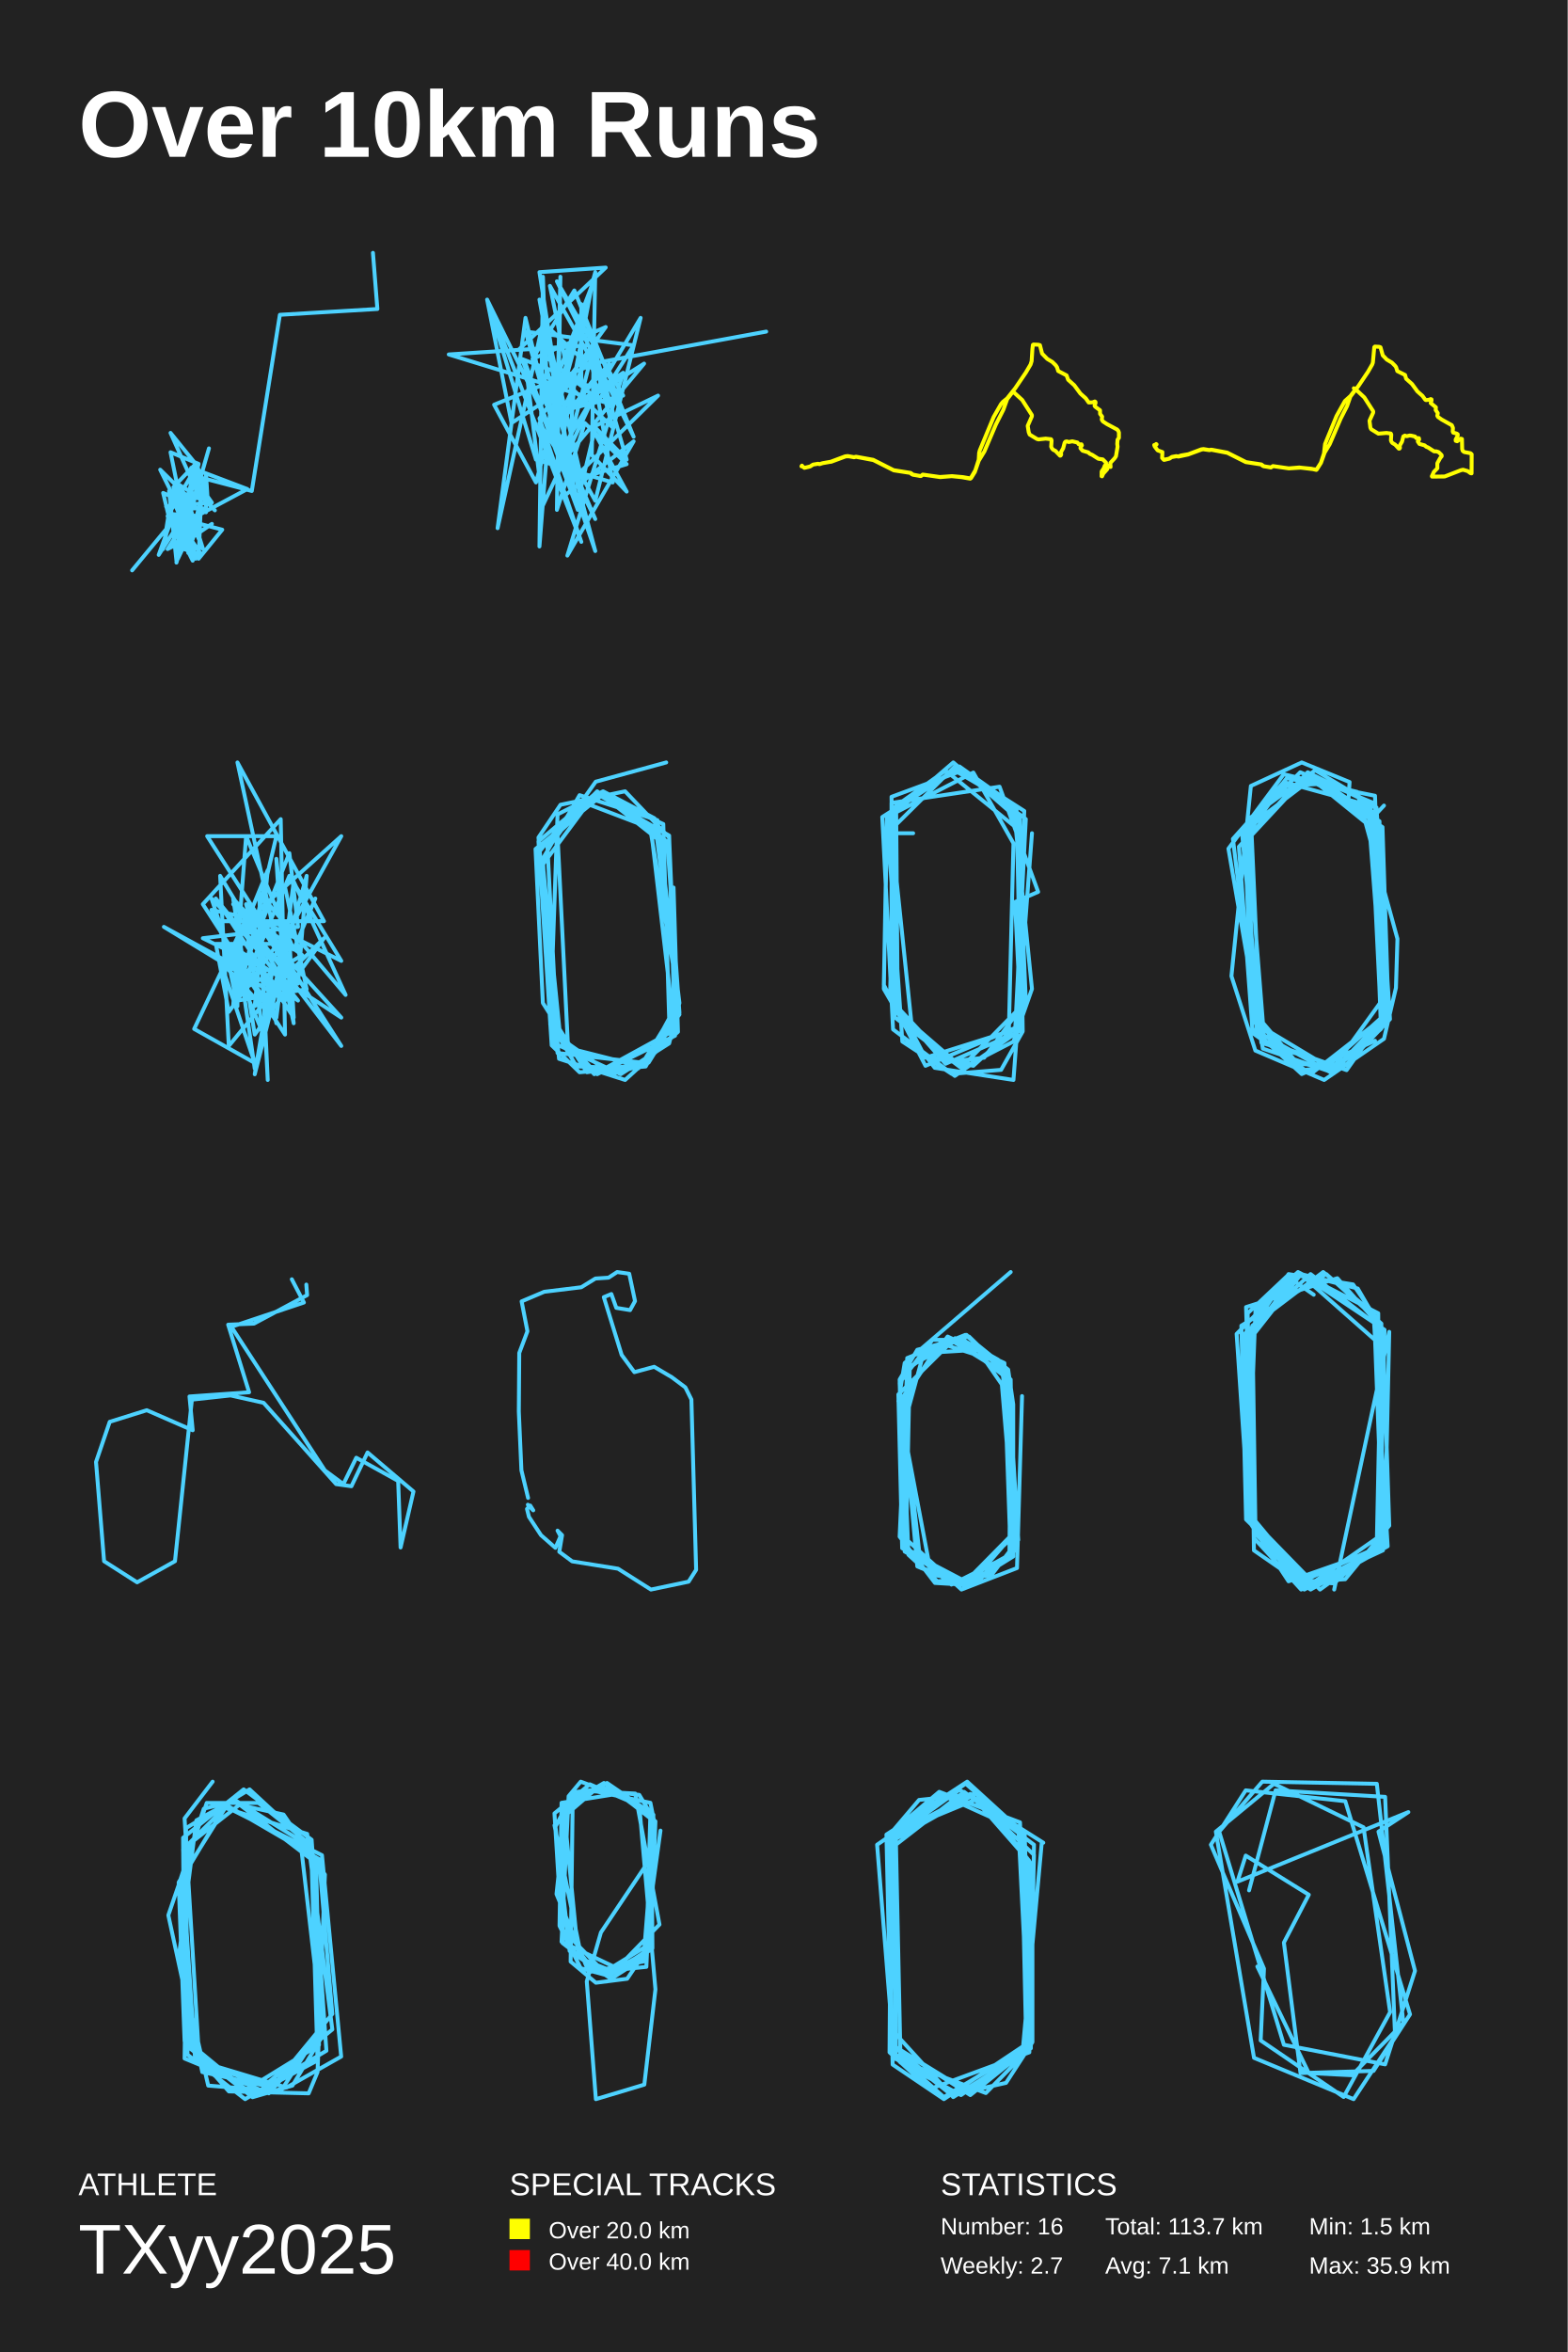
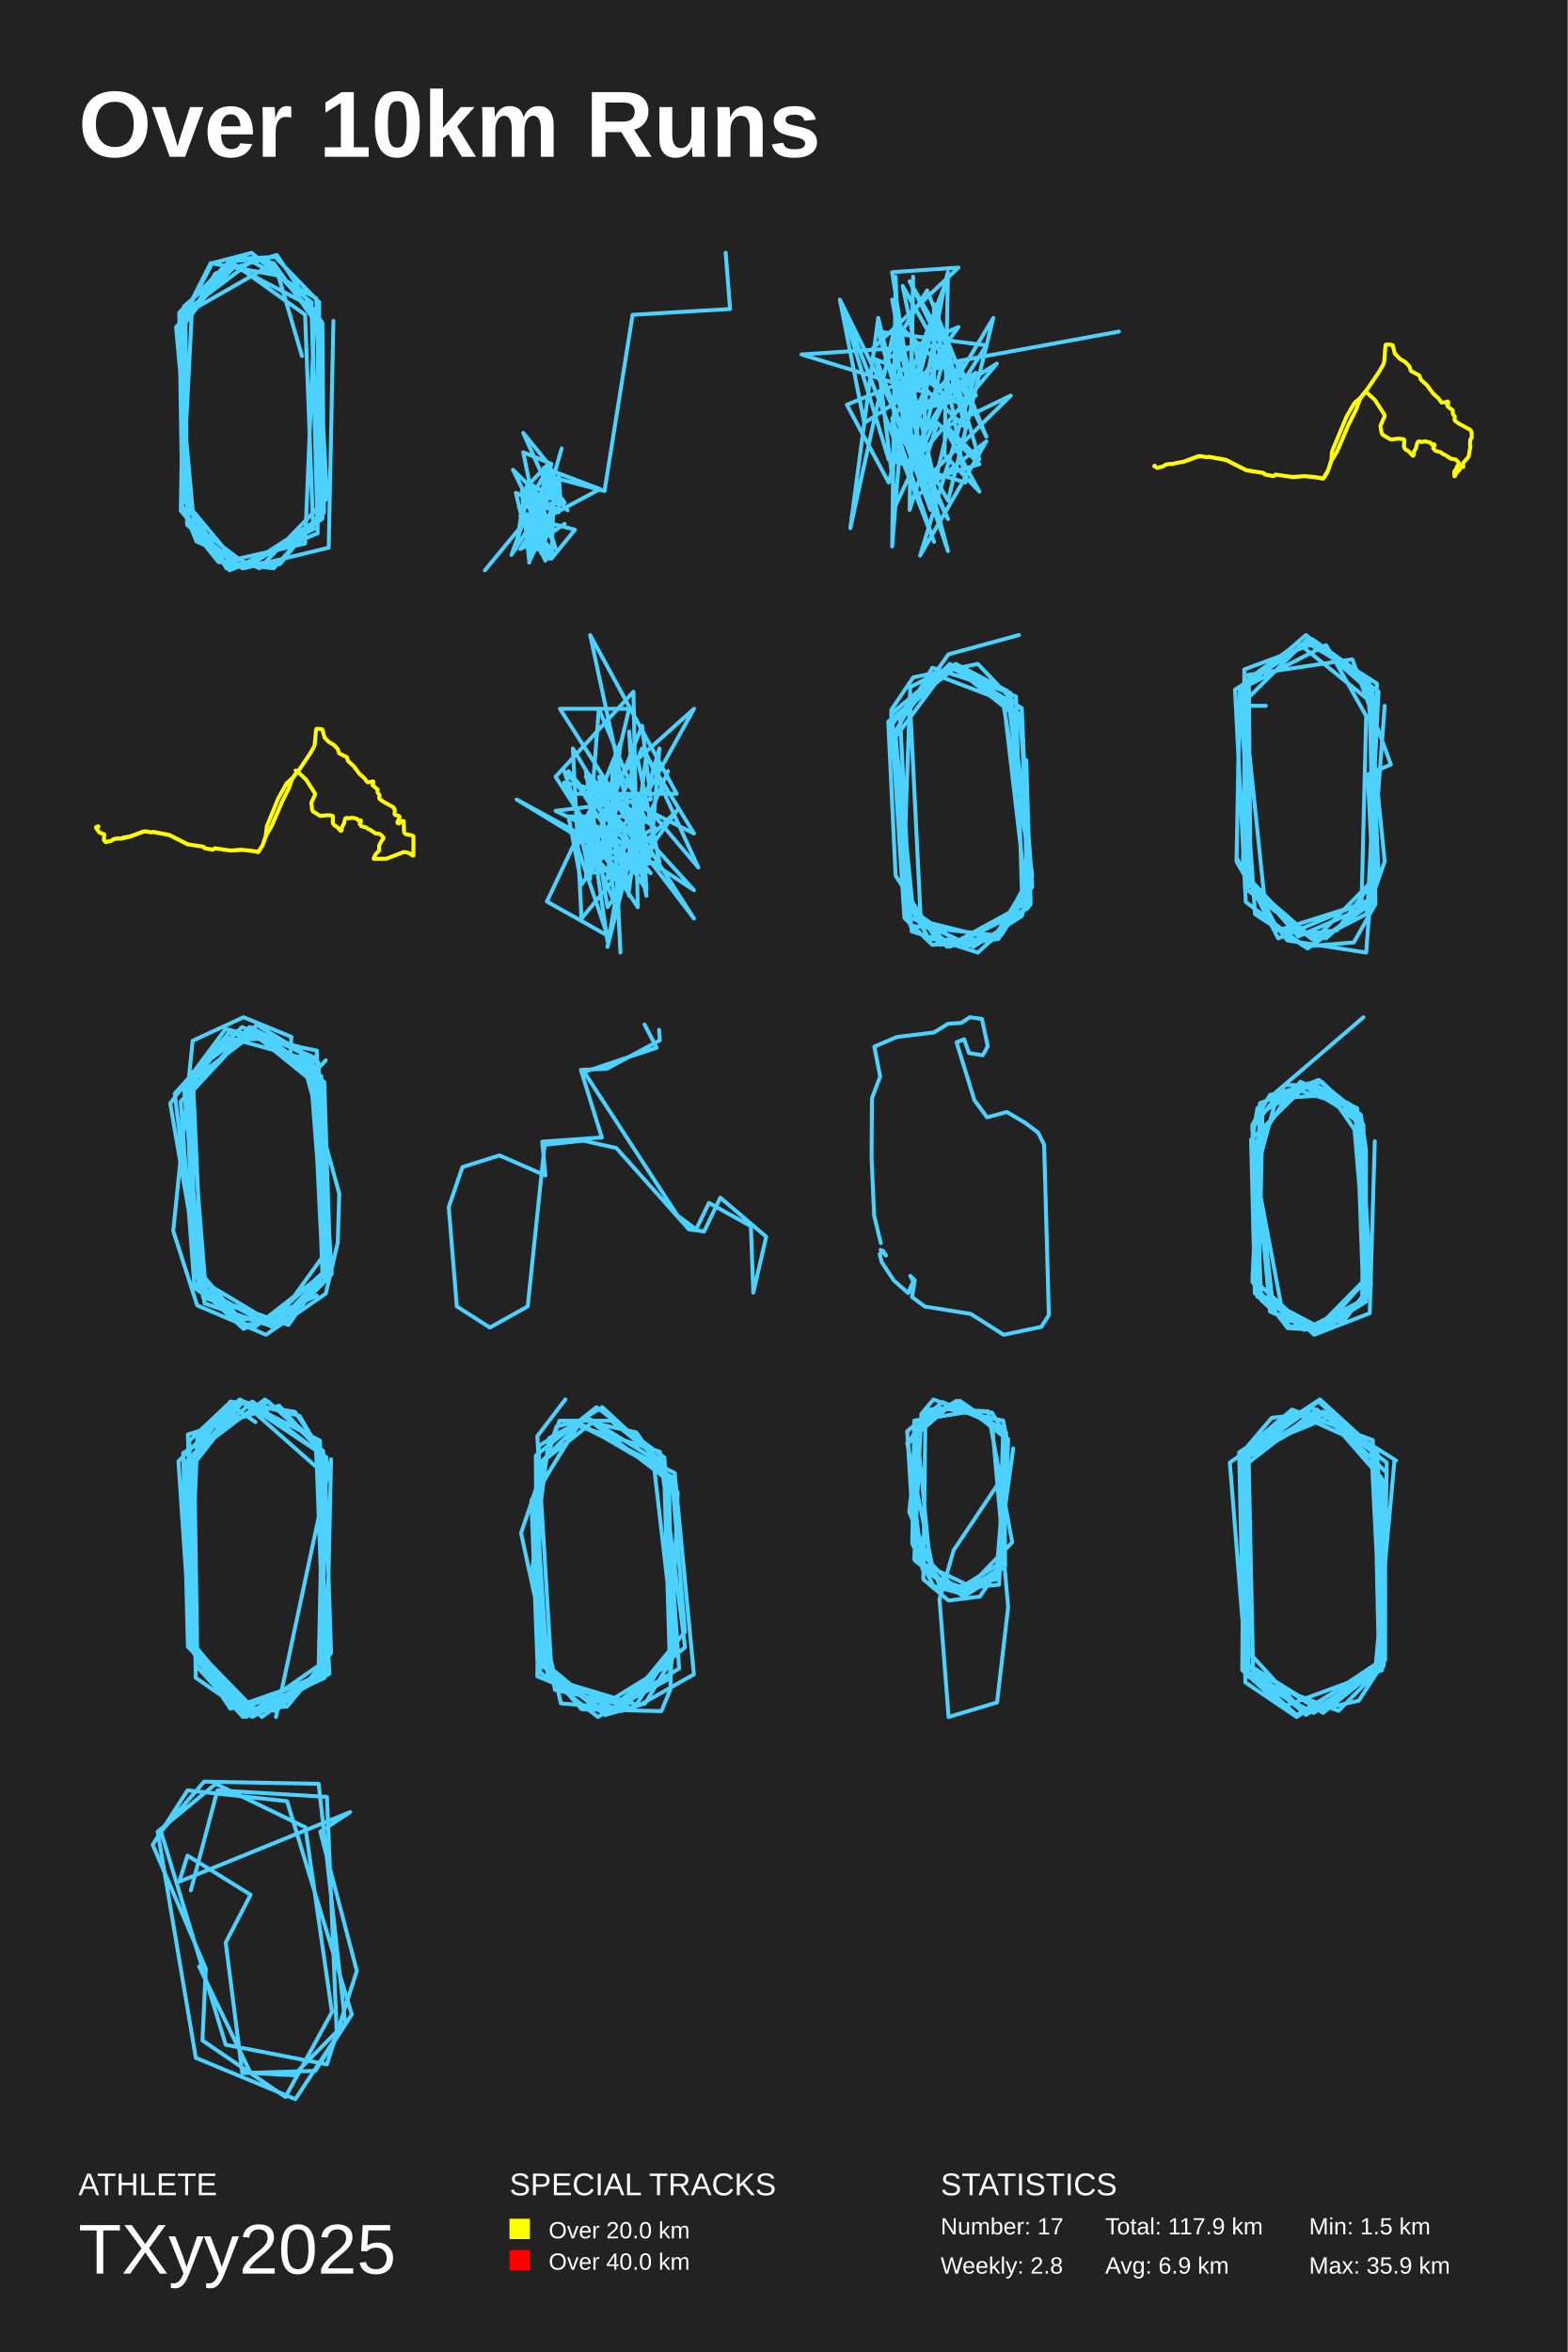
<svg xmlns="http://www.w3.org/2000/svg" baseProfile="full" height="300mm" version="1.1" viewBox="0,0,200,300" width="200mm">
  <defs />
  <rect fill="#222222" height="300" width="200" x="0" y="0" />
  <text fill="#FFFFFF" style="font-size:12px; font-family:Arial; font-weight:bold;" x="10" y="20">Over 10km Runs</text>
  <text fill="#FFFFFF" style="font-size:4px; font-family:Arial" x="10" y="280">ATHLETE</text>
  <text fill="#FFFFFF" style="font-size:9px; font-family:Arial" x="10" y="290">TXyy2025</text>
  <text fill="#FFFFFF" style="font-size:4px; font-family:Arial" x="65" y="280">SPECIAL TRACKS</text>
  <rect fill="yellow" height="2.6" width="2.6" x="65" y="283" />
  <text fill="#FFFFFF" style="font-size:3px; font-family:Arial" x="70" y="285.5">Over 20.0 km</text>
  <rect fill="red" height="2.6" width="2.6" x="65" y="287" />
  <text fill="#FFFFFF" style="font-size:3px; font-family:Arial" x="70" y="289.5">Over 40.0 km</text>
  <text fill="#FFFFFF" style="font-size:4px; font-family:Arial" x="120" y="280">STATISTICS</text>
-   <text fill="#FFFFFF" style="font-size:3px; font-family:Arial" x="120" y="285">Number: 16</text>
-   <text fill="#FFFFFF" style="font-size:3px; font-family:Arial" x="120" y="290">Weekly: 2.7</text>
-   <text fill="#FFFFFF" style="font-size:3px; font-family:Arial" x="141" y="285">Total: 113.7 km</text>
-   <text fill="#FFFFFF" style="font-size:3px; font-family:Arial" x="141" y="290">Avg: 7.1 km</text>
+   <text fill="#FFFFFF" style="font-size:3px; font-family:Arial" x="120" y="285">Number: 17</text>
+   <text fill="#FFFFFF" style="font-size:3px; font-family:Arial" x="120" y="290">Weekly: 2.8</text>
+   <text fill="#FFFFFF" style="font-size:3px; font-family:Arial" x="141" y="285">Total: 117.9 km</text>
+   <text fill="#FFFFFF" style="font-size:3px; font-family:Arial" x="141" y="290">Avg: 6.9 km</text>
  <text fill="#FFFFFF" style="font-size:3px; font-family:Arial" x="167" y="285">Min: 1.5 km</text>
  <text fill="#FFFFFF" style="font-size:3px; font-family:Arial" x="167" y="290">Max: 35.9 km</text>
-   <polyline fill="none" points="16.856,72.75 21.756,66.823 20.814,62.872 26.28,65.342 26.28,60.403 26.468,63.366 25.149,59.415 24.961,63.119 22.51,61.637 24.584,68.305 20.437,59.909 24.207,63.613 22.699,71.268 24.207,68.058 21.379,65.835 24.961,59.662 22.51,68.305 23.83,65.095 25.903,70.034 24.207,64.601 20.248,70.774 21.945,66.082 24.772,68.305 21.379,70.034 24.207,65.588 24.584,69.54 21.568,62.625 22.51,71.515 26.657,57.192 22.51,71.762 23.264,62.625 24.961,71.268 22.133,62.131 24.961,59.168 21.756,55.217 25.526,63.613 21.945,62.872 20.814,70.034 22.322,62.872 24.395,65.095 21.568,66.576 25.526,62.872 27.411,65.095 25.715,63.366 24.395,68.552 27.034,66.823 22.699,69.787 25.715,70.774 22.133,65.588 25.526,65.835 24.018,70.527 24.395,59.662 31.558,62.378 22.322,67.317 23.83,69.54 23.453,64.601 24.584,71.515 21.756,65.835 28.353,67.564 25.338,71.268 25.715,62.131 22.699,64.848 25.903,64.848 24.018,68.799 21.756,57.686 25.338,59.168 23.076,67.811 21.191,64.601 27.034,64.107 24.584,60.649 32.123,62.625 35.704,40.153 48.144,39.412 47.579,32.25" stroke="#4DD2FF" stroke-linecap="round" stroke-linejoin="round" stroke-width="0.5" />
-   <polyline fill="none" points="78.168,51.625 57.25,45.211 75.052,44.045 66.151,44.628 77.277,34.132 68.821,34.715 72.382,57.456 75.942,43.462 71.047,53.958 71.492,35.298 71.047,65.037 74.607,53.958 79.948,59.206 74.162,60.955 68.821,38.214 73.717,65.037 66.596,45.794 74.162,48.71 74.162,38.797 79.948,58.623 75.942,54.541 73.717,63.871 68.821,46.961 71.492,52.792 79.503,47.544 72.382,70.868 80.838,56.29 71.937,63.287 68.821,53.958 73.272,60.955 83.953,50.459 75.497,54.541 79.948,62.704 75.497,58.04 75.942,34.715 70.157,55.707 76.387,47.544 70.157,36.465 73.272,51.625 77.723,46.377 69.266,64.454 67.041,46.377 72.382,60.955 73.272,48.71 65.261,53.958 62.146,38.214 75.942,66.203 71.937,56.873 81.728,40.546 75.942,63.871 70.157,53.375 74.607,38.797 68.376,61.538 63.036,51.625 75.942,46.377 78.168,54.541 71.492,48.127 70.157,53.958 82.173,46.377 71.937,58.623 75.942,70.285 69.266,45.211 76.387,51.042 80.838,44.045 67.041,42.296 71.492,57.456 75.497,36.465 69.712,51.625 67.041,40.546 63.481,67.369 69.266,41.13 78.613,49.876 69.712,48.127 69.266,35.298 68.821,69.702 70.157,52.792 79.503,50.459 71.047,35.882 80.838,55.707 73.272,37.048 67.931,45.794 77.277,41.713 68.821,53.375 74.162,69.118 62.146,38.214 68.376,58.623 78.168,61.538 75.497,46.377 97.75,42.296" stroke="#4DD2FF" stroke-linecap="round" stroke-linejoin="round" stroke-width="0.5" />
-   <polyline fill="none" points="106.014,58.907 107.893,58.214 108.276,58.202 108.975,58.328 109.191,58.261 111.428,58.687 114.028,59.996 116.171,60.325 116.294,60.469 116.48,60.557 117.489,60.722 117.75,60.536 119.951,60.857 121.417,60.735 122.693,60.866 123.776,61.056 123.879,60.992 124.366,60.203 124.862,58.772 125.587,57.577 127.06,54.123 127.998,52.277 128.491,50.913 129.232,49.942 130.408,51.015 131.645,52.945 131.639,53.118 131.11,54.317 131.239,55.124 131.359,55.428 132.293,55.993 132.49,56.048 133.405,55.947 134.085,56.023 134.159,56.154 134.104,56.973 134.217,57.218 134.368,57.37 134.655,57.513 135.235,58.121 135.306,58.109 135.377,57.995 135.354,57.67 135.635,57.184 135.825,56.458 135.928,56.335 136.096,56.297 136.344,56.382 136.801,56.289 137.455,56.445 137.623,56.669 137.971,56.673 138.029,56.813 137.845,57.07 137.842,57.171 138.103,57.484 138.838,57.703 139.034,57.885 139.347,58.02 140.12,58.514 140.691,58.598 141.097,59.004 141.119,59.198 140.933,59.413 140.823,59.722 140.543,60.135 140.536,60.739 140.594,60.756 140.749,60.405 141.245,59.857 141.403,59.409 141.509,59.371 141.683,59.561 141.648,59.054 142.215,58.438 142.373,58.189 142.576,56.977 142.534,56.618 142.573,56.078 142.744,55.858 142.75,55.183 142.666,54.955 142.518,54.786 141.21,54.085 140.701,53.747 140.559,53.523 140.607,53.139 140.346,52.793 140.336,52.328 139.731,51.885 139.64,51.758 139.772,51.399 139.753,51.26 139.673,51.209 139.376,51.323 138.889,51.336 138.519,50.808 137.836,50.2 137.053,49.14 136.27,48.439 136.07,47.881 135.003,47.324 134.845,46.829 134.684,46.589 134.249,46.166 133.611,45.782 132.947,45.102 132.67,44.025 132.467,43.97 131.842,43.944 131.771,43.995 131.71,44.519 131.61,46.065 131.478,46.491 130.875,47.518 129.506,49.537 128.487,50.816 127.946,51.26 127.708,51.538 126.763,53.19 124.997,57.442 124.914,57.763 124.862,58.636 124.43,59.987 123.824,61.026 122.854,60.857 121.456,60.731 119.903,60.84 117.715,60.536 117.512,60.709 117.408,60.722 116.471,60.536 116.178,60.321 114.006,59.971 111.395,58.649 109.211,58.252 108.95,58.311 108.144,58.168 107.825,58.206 105.991,58.894 104.938,59.08 104.554,59.206 104.367,59.152 103.723,59.261 103.346,59.502 102.621,59.675 102.298,59.43 102.311,59.388 102.25,59.481 102.289,59.409" stroke="yellow" stroke-linecap="round" stroke-linejoin="round" stroke-width="0.5" />
-   <polyline fill="none" points="148.258,58.412 148.527,58.661 149.212,58.494 149.47,58.307 150.11,58.191 150.347,58.234 151.56,57.977 153.302,57.337 153.51,57.306 154.298,57.418 154.538,57.368 156.584,57.76 158.934,58.94 160.92,59.247 161.077,59.41 161.228,59.476 162.15,59.616 162.417,59.453 164.412,59.74 165.748,59.628 167.983,59.896 168.523,59.037 168.988,57.74 169.64,56.653 171.033,53.406 171.851,51.802 172.278,50.582 173.309,49.231 174.525,47.424 175.064,46.484 175.147,46.243 175.325,44.289 175.402,44.207 175.959,44.235 176.119,44.297 176.41,45.33 176.925,45.866 177.575,46.251 177.995,46.675 178.108,46.834 178.265,47.335 179.252,47.828 179.392,48.314 180.133,48.974 180.832,49.93 181.481,50.501 181.837,50.994 181.929,51.037 182.338,50.983 182.519,50.905 182.625,50.94 182.634,51.076 182.527,51.414 183.185,51.95 183.159,52.295 183.426,52.699 183.366,53.022 183.449,53.177 183.912,53.507 185.219,54.237 185.364,54.583 185.334,55.034 185.391,55.181 185.838,55.302 185.963,55.383 185.978,55.554 185.708,56.063 185.717,56.226 185.898,56.284 186.354,55.95 186.511,55.993 186.538,57.29 186.609,57.515 186.793,57.655 187.602,57.81 187.75,57.946 187.738,60.377 187.608,60.358 187.237,60.086 186.65,59.915 186.375,59.977 184.309,60.777 182.699,60.793 182.673,60.746 182.928,60.191 183.372,59.729 183.369,59.088 183.737,58.42 183.923,58.199 183.923,58.074 183.861,57.989 183.535,57.667 183.248,57.573 182.957,57.573 182.19,57.076 181.961,56.987 181.745,56.805 181.084,56.622 180.879,56.311 181.051,56.055 181.016,55.888 180.684,55.88 180.518,55.678 180.047,55.57 179.839,55.55 179.463,55.639 179.226,55.562 179.036,55.663 178.861,56.339 178.573,56.836 178.6,57.131 178.544,57.22 178.455,57.224 177.995,56.719 177.628,56.498 177.53,56.362 177.45,56.179 177.495,55.418 177.426,55.294 176.878,55.224 175.847,55.313 174.931,54.75 174.827,54.54 174.717,53.663 175.18,52.641 175.189,52.462 174.056,50.691 173.031,49.732 172.717,49.522 172.909,49.611 172.859,49.755 172.287,50.513 171.581,51.146 170.514,53.057 169.044,56.638 168.905,57.845 168.508,59.041 167.933,59.938 167.281,59.787 165.917,59.651 164.426,59.744 162.393,59.449 162.138,59.628 161.222,59.465 160.92,59.239 158.973,58.944 156.554,57.729 154.657,57.375 154.467,57.356 154.313,57.406 153.54,57.278 153.255,57.317 151.61,57.935 150.691,58.094 150.282,58.23 150.075,58.175 149.52,58.276 149.144,58.505 148.465,58.645 148.261,58.412 148.293,57.663 147.686,57.441 147.309,56.94 147.25,56.762 147.496,56.746 147.552,56.68 147.493,56.634" stroke="yellow" stroke-linecap="round" stroke-linejoin="round" stroke-width="0.5" />
-   <polyline fill="none" points="40.228,114.607 37.468,121.116 31.396,106.652 29.74,128.348 36.364,113.161 39.124,126.179 30.292,127.625 35.26,106.652 26.428,106.652 43.54,133.411 29.74,115.33 38.572,121.839 29.74,126.902 36.916,108.821 38.02,118.223 25.876,119.67 34.708,124.009 32.5,137.027 36.916,119.67 37.468,129.795 27.532,114.607 38.02,127.625 30.292,121.839 30.292,128.348 28.084,117.5 41.332,117.5 30.292,97.25 37.468,130.518 35.26,109.545 36.364,127.625 20.908,118.223 34.156,125.455 31.396,115.33 38.02,125.455 39.124,111.714 34.156,129.071 28.084,122.563 32.5,135.58 24.772,131.241 31.948,116.054 35.26,130.518 31.948,116.777 43.54,122.563 36.916,111.714 30.844,126.179 26.98,114.607 34.708,122.563 43.54,106.652 33.052,116.054 34.156,137.75 33.052,113.884 44.092,126.902 37.468,112.438 35.26,129.795 25.876,115.33 35.812,104.482 36.364,131.964 29.74,121.839 34.156,110.991 32.5,128.348 41.332,119.67 32.5,131.964 29.74,114.607 43.54,129.795 30.292,121.116 32.5,136.304 36.364,120.393 27.532,120.393 29.188,129.071 36.916,118.223 26.98,116.054 33.604,131.964 31.396,118.223 36.916,124.009 29.188,133.411 28.084,111.714 36.364,125.455" stroke="#4DD2FF" stroke-linecap="round" stroke-linejoin="round" stroke-width="0.5" />
-   <polyline fill="none" points="84.994,97.25 76.001,99.705 71.13,106.577 72.442,133.086 78.062,137.014 82.184,135.786 85.368,129.896 84.619,105.105 76.001,101.177 69.257,110.259 71.505,132.596 73.566,136.032 81.434,136.277 85.93,130.386 83.12,106.332 76.938,100.932 69.819,107.559 71.13,133.332 81.809,136.032 86.68,129.405 83.495,104.368 76.938,100.932 71.13,103.877 70.194,130.632 76.189,137.014 86.118,132.105 85.368,107.559 77.125,101.177 68.32,108.296 69.257,127.932 74.877,136.768 82.746,135.541 86.68,129.159 85.181,108.05 76.189,100.932 68.695,108.541 71.13,134.314 81.996,135.541 86.68,127.932 82.933,105.596 73.94,102.159 68.695,108.786 70.756,133.086 79.186,137.014 85.368,133.086 86.68,127.932 83.87,104.614 73.94,101.423 69.257,109.523 70.381,131.368 75.814,137.014 86.118,131.368 85.368,106.577 76.001,101.177 68.695,107.314 70.381,133.332 73.94,136.768 82.371,136.032 86.305,128.914 85.368,106.823 79.748,100.932 71.505,102.65 68.695,106.823 71.318,135.05 79.748,137.75 86.492,131.614 85.93,113.205" stroke="#4DD2FF" stroke-linecap="round" stroke-linejoin="round" stroke-width="0.5" />
-   <polyline fill="none" points="116.495,106.279 113.148,106.279 112.754,125.626 118.07,135.944 130.277,130.785 129.49,115.049 132.443,113.76 127.521,100.346 113.738,102.409 113.738,126.658 118.07,134.912 128.702,131.559 129.293,107.569 124.174,98.54 113.148,104.215 112.754,126.142 117.676,134.654 124.174,135.944 130.08,130.527 129.883,105.763 120.63,98.282 114.132,102.925 113.542,127.432 121.023,135.428 125.552,134.912 130.868,127.69 129.883,104.473 122.795,98.282 113.738,101.635 114.132,129.753 122.598,136.202 129.686,128.979 130.671,103.441 121.811,97.766 113.738,105.763 114.723,129.237 122.795,136.202 129.293,132.849 131.655,126.142 129.293,102.667 122.402,97.766 114.329,103.183 114.526,128.721 120.63,135.686 129.49,131.817 130.868,104.473 122.205,98.024 112.557,104.215 113.935,131.301 121.811,137.234 130.277,131.301 129.686,102.925 121.811,98.282 113.148,103.957 115.117,132.849 121.417,136.976 127.718,136.46 130.474,131.559 130.08,104.473 121.614,97.25 113.542,104.215 116.495,132.591 119.251,136.202 129.293,137.75 131.655,106.279" stroke="#4DD2FF" stroke-linecap="round" stroke-linejoin="round" stroke-width="0.5" />
-   <polyline fill="none" points="176.564,102.75 174.465,105 169.694,100.75 171.984,102.75 172.175,99.75 166.069,97.25 159.581,100.25 157.101,124.5 160.154,134 168.931,137.75 176.564,132.5 178.09,126 178.281,119.75 173.129,101 163.779,98.75 156.719,108.25 161.108,133.75 169.885,136.75 176.945,130 175.419,102.5 165.878,98.5 158.436,106 160.917,133 170.648,136 176.373,130 175.419,101.5 164.161,99.25 158.818,106 159.772,129.25 165.306,135.75 171.793,135.75 177.327,130 175.61,103 163.779,99.75 157.292,107 160.154,130.5 169.313,136 177.136,129 176.373,105.5 168.168,100 163.588,100.25 159.2,106.25 161.299,132.75 171.793,136.5 176.564,129.75 174.465,102.25 167.786,98.25 159.581,104.25 160.726,130 166.26,136.5 171.984,135.75 176.373,130.25 175.991,104.75 167.786,99 159.581,105.25 159.581,128.75 164.352,135.25 170.076,136.5 176.182,131.25 175.228,105.75 167.214,99.25 158.818,106 159.772,131.75 167.214,137 176.182,130 174.846,102.5 166.832,98.5 158.055,108 159.772,131.25 169.694,136.75 176.373,127.5 175.037,103.5 166.451,99.25 159.009,107.25 160.345,131.75 166.069,137 175.419,132.75" stroke="#4DD2FF" stroke-linecap="round" stroke-linejoin="round" stroke-width="0.5" />
-   <polyline fill="none" points="39.079,163.847 39.181,165.194 32.397,168.83 29.108,168.965 31.78,177.584 24.174,178.123 24.585,182.433 18.726,179.874 13.997,181.355 12.25,186.473 13.278,199.133 17.492,201.826 22.324,199.133 24.482,178.527 29.416,177.988 33.631,178.931 42.882,189.301 44.835,189.571 46.891,185.261 52.75,190.244 51.105,197.382 50.797,188.897 45.452,185.934 43.807,189.301 41.443,187.551 29.519,169.234 38.77,166.137 37.228,163.174" stroke="#4DD2FF" stroke-linecap="round" stroke-linejoin="round" stroke-width="0.5" />
-   <polyline fill="none" points="67.343,191.924 68.029,192.644 67.645,192.032 67.233,192.464 67.48,193.471 69.018,195.809 70.857,197.427 71.516,195.953 71.131,195.233 71.708,195.809 71.351,197.931 72.998,199.153 78.845,200.089 83.045,202.75 87.849,201.743 88.81,200.232 88.206,178.508 87.437,176.962 85.708,175.667 83.457,174.336 80.931,175.019 79.312,172.825 77.033,165.451 77.994,165.056 78.625,166.818 80.382,167.106 81.014,165.955 80.273,162.466 78.735,162.25 77.637,162.969 75.963,163.077 74.151,164.192 69.429,164.768 66.547,165.991 67.288,169.804 66.245,172.573 66.19,180.055 66.52,187.536 67.371,191.061" stroke="#4DD2FF" stroke-linecap="round" stroke-linejoin="round" stroke-width="0.5" />
-   <polyline fill="none" points="128.94,162.25 115.416,173.852 114.611,178.703 118.797,200.852 124.271,201.695 129.584,197.688 127.813,176.594 124.754,172.164 117.831,172.586 115.416,181.445 117.509,200.008 124.432,201.906 129.101,197.898 128.457,175.328 120.89,170.688 116.06,174.484 115.577,197.477 122.661,201.695 128.779,198.32 128.94,178.914 127.33,173.43 122.822,170.899 118.958,170.899 114.772,176.383 115.738,197.477 121.373,202.117 128.94,198.32 128.135,175.539 121.856,170.688 114.611,177.86 115.094,197.477 123.144,201.695 129.262,196 128.94,175.961 123.305,170.266 115.738,174.484 114.772,196 119.28,201.906 122.822,202.117 129.262,195.578 128.135,173.852 120.89,170.477 115.094,178.281 115.899,198.32 119.602,201.695 124.432,201.273 129.745,195.156 127.813,173.852 119.924,171.32 115.094,178.703 117.026,199.797 123.144,202.328 129.262,198.531 129.262,179.125 128.618,174.695 123.144,170.266 115.738,173.219 115.416,197.898 122.017,201.695 126.525,200.852 129.906,196.422 128.618,175.328 123.627,170.477 117.026,172.164 114.772,175.961 115.255,196 122.661,202.75 129.745,200.008 130.389,178.07" stroke="#4DD2FF" stroke-linecap="round" stroke-linejoin="round" stroke-width="0.5" />
-   <polyline fill="none" points="167.6,165.143 164.188,162.776 159.17,167.51 159.772,193.546 166.998,202.224 176.432,195.649 176.031,169.088 170.611,163.039 158.969,166.721 159.772,194.334 165.794,201.698 170.21,201.961 176.432,196.175 175.429,168.825 167.199,162.513 158.768,170.14 159.17,192.757 166.396,202.75 176.031,197.49 176.633,169.614 165.593,162.25 160.174,166.984 159.17,193.283 168.403,202.75 176.031,197.227 175.83,167.51 165.593,162.25 159.571,170.14 159.973,197.753 167.199,202.75 177.034,197.227 175.228,167.51 168.805,162.25 159.772,169.088 160.174,195.649 166.797,202.224 176.432,197.753 175.429,170.929 165.593,162.25 157.765,170.14 159.371,194.072 164.389,201.698 175.629,197.753 176.232,168.825 169.206,162.513 158.367,169.088 158.969,193.809 166.998,201.698 171.615,201.435 177.235,194.597 176.432,169.877 173.221,164.354 165.995,162.513 158.969,171.455 159.973,194.86 165.593,201.961 176.031,197.227 176.232,169.088 172.618,163.828 164.389,162.513 159.371,169.877 159.973,196.175 165.995,202.75 176.633,197.227 177.235,169.877 170.21,202.75" stroke="#4DD2FF" stroke-linecap="round" stroke-linejoin="round" stroke-width="0.5" />
-   <polyline fill="none" points="27.128,227.25 23.547,231.942 25.432,263.058 34.668,266.268 42.396,256.884 40.699,237.128 28.825,230.213 23.358,239.351 24.866,262.317 31.463,266.515 40.699,260.835 39.757,235.646 29.767,229.473 23.358,235.893 24.301,261.329 32.217,267.503 37.306,266.021 40.888,260.095 40.322,237.622 29.955,229.72 25.997,230.707 22.981,239.845 25.055,262.811 36.552,266.268 43.526,262.317 41.076,236.634 28.825,230.46 22.793,240.092 23.547,260.342 29.201,266.762 39.38,267.009 40.511,264.293 41.453,239.104 36.175,231.448 30.521,230.213 23.924,235.399 23.547,262.564 34.291,267.009 41.076,259.354 39.757,235.399 32.971,229.966 26.374,229.966 21.474,244.29 25.809,264.293 33.725,266.021 42.396,258.86 39.191,233.918 28.259,230.46 25.055,232.189 22.793,249.723 26.563,266.021 35.799,266.762 41.076,258.613 38.249,234.165 31.84,228.238 23.735,233.177 23.924,262.07 31.275,267.75 41.642,261.576 39.757,234.659 31.086,228.238 23.358,234.412 23.547,260.095 32.217,267.256 40.511,262.811 39.757,237.622" stroke="#4DD2FF" stroke-linecap="round" stroke-linejoin="round" stroke-width="0.5" />
-   <polyline fill="none" points="79.496,229.275 74.087,227.25 72.541,229.106 71.64,247.669 78.724,251.044 84.133,245.475 81.042,228.769 74.602,228.431 70.738,232.819 74.216,249.863 78.852,251.719 83.232,248.513 83.103,231.469 77.564,228.094 73.185,228.6 70.867,232.988 72.67,248.85 77.951,252.394 82.459,249.525 83.232,232.144 78.981,228.769 71.64,229.95 71.382,245.644 74.087,251.044 77.178,251.888 82.459,249.019 82.974,231.3 81.557,228.938 75.89,228.263 72.155,230.794 70.996,241.594 75.117,251.55 82.072,250.2 83.489,232.481 82.974,229.95 75.761,228.431 72.026,231.638 73.7,248.681 75.89,251.55 82.459,250.875 83.103,236.869 76.663,246.488 74.86,252.731 76.019,267.75 82.201,265.894 83.618,253.744 81.557,230.288 75.246,227.588 70.738,231.3 71.64,245.981 77.564,252.056 82.974,248.513 83.618,232.313 77.049,227.419 72.155,230.288 71.768,247.838 76.792,251.719 82.845,248.006 83.36,231.469 77.436,227.419 73.056,230.119 72.799,250.2 76.019,252.9 80.012,252.394 82.072,249.356 84.262,233.494" stroke="#4DD2FF" stroke-linecap="round" stroke-linejoin="round" stroke-width="0.5" />
-   <polyline fill="none" points="133.101,235.039 122.401,228.288 114.079,234.26 114.277,262.039 120.419,267.49 131.12,261 130.525,236.337 124.977,229.327 113.682,234 113.484,261.779 118.636,266.452 131.318,261.779 131.912,236.596 123.788,228.808 114.277,234 114.871,262.039 121.41,267.231 128.345,265.673 131.714,260.481 131.714,237.894 123.986,229.067 113.88,234.779 114.277,259.442 121.608,267.49 131.516,261.26 130.723,233.74 119.825,228.808 114.277,233.74 114.871,263.077 122.599,267.231 131.516,261 131.318,237.375 124.581,228.808 117.249,229.587 113.286,234.26 113.682,260.74 121.212,266.971 131.318,261 129.931,233.221 123.392,227.25 113.088,234 113.682,260.74 123.788,266.971 130.921,260.74 130.327,233.74 123.194,227.51 111.899,235.298 114.079,262.558 125.77,266.971 131.12,261.519 130.129,232.442 119.825,228.548 113.682,233.74 113.682,260.74 123.788,267.231 131.516,261 131.912,235.298 122.995,228.548 113.286,236.077 113.88,263.337 120.419,267.75 130.525,261 132.903,235.039" stroke="#4DD2FF" stroke-linecap="round" stroke-linejoin="round" stroke-width="0.5" />
-   <polyline fill="none" points="160.407,250.829 166.971,264.421 172.476,264.699 179.039,258.041 175.651,227.527 161.042,227.25 155.538,233.63 163.795,260.815 176.71,263.312 180.521,251.384 175.863,233.63 179.674,231.134 157.867,240.01 158.925,236.682 166.971,241.675 163.795,247.778 165.912,264.421 175.228,264.144 179.886,256.932 171.629,229.747 158.925,228.36 154.479,235.295 161.254,251.106 160.831,260.26 171.417,267.473 177.345,256.654 173.958,233.075 162.524,227.527 155.114,233.63 159.984,262.48 172.687,267.75 177.98,259.706 176.71,229.192 162.736,228.36 159.349,241.12" stroke="#4DD2FF" stroke-linecap="round" stroke-linejoin="round" stroke-width="0.5" />
+   <polyline fill="none" points="38.522,45.399 35.511,35.143 26.88,33.565 23.267,40.666 23.267,65.123 29.088,72.224 35.712,71.961 39.927,66.701 38.923,40.14 30.091,33.828 23.467,40.666 23.066,65.123 28.485,71.698 38.923,69.331 40.128,40.14 34.507,33.828 23.467,40.14 23.467,63.283 28.887,72.487 36.113,71.435 40.73,65.649 39.726,39.088 29.69,33.828 22.464,41.718 24.872,68.279 30.894,72.487 40.73,66.175 40.529,41.455 34.909,33.565 30.693,32.776 23.467,39.088 23.869,64.597 29.288,72.75 40.529,68.016 39.726,38.562 32.099,32.25 27.08,33.565 23.066,41.192 24.07,66.438 31.697,72.224 41.131,66.175 40.73,41.192 34.106,33.039 29.288,33.302 22.865,39.877 23.267,64.597 25.073,69.068 33.102,72.487 41.733,63.546 40.328,38.036 32.099,33.302 23.066,40.14 24.07,66.964 27.883,71.698 34.909,72.487 41.332,65.386 41.131,41.192 35.31,32.513 27.482,34.88 24.471,39.877 23.267,63.546 30.493,72.224 40.529,67.227 40.73,38.562 35.109,32.776 29.69,33.039 23.668,41.192 23.869,66.964 31.095,72.487 41.934,69.857 42.536,40.929" stroke="#4DD2FF" stroke-linecap="round" stroke-linejoin="round" stroke-width="0.5" />
+   <polyline fill="none" points="61.856,72.75 66.756,66.823 65.814,62.872 71.28,65.342 71.28,60.403 71.468,63.366 70.149,59.415 69.961,63.119 67.51,61.637 69.584,68.305 65.437,59.909 69.207,63.613 67.699,71.268 69.207,68.058 66.379,65.835 69.961,59.662 67.51,68.305 68.83,65.095 70.903,70.034 69.207,64.601 65.248,70.774 66.945,66.082 69.772,68.305 66.379,70.034 69.207,65.588 69.584,69.54 66.568,62.625 67.51,71.515 71.657,57.192 67.51,71.762 68.264,62.625 69.961,71.268 67.133,62.131 69.961,59.168 66.756,55.217 70.526,63.613 66.945,62.872 65.814,70.034 67.322,62.872 69.395,65.095 66.568,66.576 70.526,62.872 72.411,65.095 70.715,63.366 69.395,68.552 72.034,66.823 67.699,69.787 70.715,70.774 67.133,65.588 70.526,65.835 69.018,70.527 69.395,59.662 76.558,62.378 67.322,67.317 68.83,69.54 68.453,64.601 69.584,71.515 66.756,65.835 73.353,67.564 70.338,71.268 70.715,62.131 67.699,64.848 70.903,64.848 69.018,68.799 66.756,57.686 70.338,59.168 68.076,67.811 66.191,64.601 72.034,64.107 69.584,60.649 77.123,62.625 80.704,40.153 93.144,39.412 92.579,32.25" stroke="#4DD2FF" stroke-linecap="round" stroke-linejoin="round" stroke-width="0.5" />
+   <polyline fill="none" points="123.168,51.625 102.25,45.211 120.052,44.045 111.151,44.628 122.277,34.132 113.821,34.715 117.382,57.456 120.942,43.462 116.047,53.958 116.492,35.298 116.047,65.037 119.607,53.958 124.948,59.206 119.162,60.955 113.821,38.214 118.717,65.037 111.596,45.794 119.162,48.71 119.162,38.797 124.948,58.623 120.942,54.541 118.717,63.871 113.821,46.961 116.492,52.792 124.503,47.544 117.382,70.868 125.838,56.29 116.937,63.287 113.821,53.958 118.272,60.955 128.953,50.459 120.497,54.541 124.948,62.704 120.497,58.04 120.942,34.715 115.157,55.707 121.387,47.544 115.157,36.465 118.272,51.625 122.723,46.377 114.266,64.454 112.041,46.377 117.382,60.955 118.272,48.71 110.261,53.958 107.146,38.214 120.942,66.203 116.937,56.873 126.728,40.546 120.942,63.871 115.157,53.375 119.607,38.797 113.376,61.538 108.036,51.625 120.942,46.377 123.168,54.541 116.492,48.127 115.157,53.958 127.173,46.377 116.937,58.623 120.942,70.285 114.266,45.211 121.387,51.042 125.838,44.045 112.041,42.296 116.492,57.456 120.497,36.465 114.712,51.625 112.041,40.546 108.481,67.369 114.266,41.13 123.613,49.876 114.712,48.127 114.266,35.298 113.821,69.702 115.157,52.792 124.503,50.459 116.047,35.882 125.838,55.707 118.272,37.048 112.931,45.794 122.277,41.713 113.821,53.375 119.162,69.118 107.146,38.214 113.376,58.623 123.168,61.538 120.497,46.377 142.75,42.296" stroke="#4DD2FF" stroke-linecap="round" stroke-linejoin="round" stroke-width="0.5" />
+   <polyline fill="none" points="151.014,58.907 152.893,58.214 153.276,58.202 153.975,58.328 154.191,58.261 156.428,58.687 159.028,59.996 161.171,60.325 161.294,60.469 161.48,60.557 162.489,60.722 162.75,60.536 164.951,60.857 166.417,60.735 167.693,60.866 168.776,61.056 168.879,60.992 169.366,60.203 169.862,58.772 170.587,57.577 172.06,54.123 172.998,52.277 173.491,50.913 174.232,49.942 175.408,51.015 176.645,52.945 176.639,53.118 176.11,54.317 176.239,55.124 176.359,55.428 177.293,55.993 177.49,56.048 178.405,55.947 179.085,56.023 179.159,56.154 179.104,56.973 179.217,57.218 179.368,57.37 179.655,57.513 180.235,58.121 180.306,58.109 180.377,57.995 180.354,57.67 180.635,57.184 180.825,56.458 180.928,56.335 181.096,56.297 181.344,56.382 181.801,56.289 182.455,56.445 182.623,56.669 182.971,56.673 183.029,56.813 182.845,57.07 182.842,57.171 183.103,57.484 183.838,57.703 184.034,57.885 184.347,58.02 185.12,58.514 185.691,58.598 186.097,59.004 186.119,59.198 185.933,59.413 185.823,59.722 185.543,60.135 185.536,60.739 185.594,60.756 185.749,60.405 186.245,59.857 186.403,59.409 186.509,59.371 186.683,59.561 186.648,59.054 187.215,58.438 187.373,58.189 187.576,56.977 187.534,56.618 187.573,56.078 187.744,55.858 187.75,55.183 187.666,54.955 187.518,54.786 186.21,54.085 185.701,53.747 185.559,53.523 185.607,53.139 185.346,52.793 185.336,52.328 184.731,51.885 184.64,51.758 184.772,51.399 184.753,51.26 184.673,51.209 184.376,51.323 183.889,51.336 183.519,50.808 182.836,50.2 182.053,49.14 181.27,48.439 181.07,47.881 180.003,47.324 179.845,46.829 179.684,46.589 179.249,46.166 178.611,45.782 177.947,45.102 177.67,44.025 177.467,43.97 176.842,43.944 176.771,43.995 176.71,44.519 176.61,46.065 176.478,46.491 175.875,47.518 174.506,49.537 173.487,50.816 172.946,51.26 172.708,51.538 171.763,53.19 169.997,57.442 169.914,57.763 169.862,58.636 169.43,59.987 168.824,61.026 167.854,60.857 166.456,60.731 164.903,60.84 162.715,60.536 162.512,60.709 162.408,60.722 161.471,60.536 161.178,60.321 159.006,59.971 156.395,58.649 154.211,58.252 153.95,58.311 153.144,58.168 152.825,58.206 150.991,58.894 149.938,59.08 149.554,59.206 149.367,59.152 148.723,59.261 148.346,59.502 147.621,59.675 147.298,59.43 147.311,59.388 147.25,59.481 147.289,59.409" stroke="yellow" stroke-linecap="round" stroke-linejoin="round" stroke-width="0.5" />
+   <polyline fill="none" points="13.258,107.162 13.527,107.411 14.212,107.244 14.47,107.057 15.11,106.941 15.347,106.984 16.56,106.727 18.302,106.087 18.51,106.056 19.298,106.168 19.538,106.118 21.584,106.51 23.934,107.69 25.92,107.997 26.077,108.16 26.228,108.226 27.15,108.366 27.417,108.203 29.412,108.49 30.748,108.378 32.983,108.646 33.523,107.787 33.988,106.49 34.64,105.403 36.033,102.156 36.851,100.552 37.278,99.332 38.309,97.981 39.525,96.174 40.064,95.234 40.147,94.993 40.325,93.039 40.402,92.957 40.959,92.985 41.119,93.047 41.41,94.08 41.925,94.616 42.575,95.001 42.995,95.425 43.108,95.584 43.265,96.085 44.252,96.578 44.392,97.064 45.133,97.724 45.832,98.68 46.481,99.251 46.837,99.744 46.929,99.787 47.338,99.733 47.519,99.655 47.625,99.69 47.634,99.826 47.527,100.164 48.185,100.7 48.159,101.045 48.426,101.449 48.366,101.772 48.449,101.927 48.912,102.257 50.219,102.987 50.364,103.333 50.334,103.784 50.391,103.931 50.838,104.052 50.963,104.133 50.978,104.304 50.708,104.813 50.717,104.976 50.898,105.034 51.354,104.7 51.511,104.743 51.538,106.04 51.609,106.265 51.793,106.405 52.602,106.56 52.75,106.696 52.738,109.127 52.608,109.108 52.237,108.836 51.65,108.665 51.375,108.727 49.309,109.527 47.699,109.543 47.673,109.496 47.928,108.941 48.372,108.479 48.369,107.838 48.737,107.17 48.923,106.949 48.923,106.824 48.861,106.739 48.535,106.417 48.248,106.323 47.957,106.323 47.19,105.826 46.961,105.737 46.745,105.555 46.084,105.372 45.879,105.061 46.051,104.805 46.016,104.638 45.684,104.63 45.518,104.428 45.047,104.32 44.839,104.3 44.463,104.389 44.226,104.312 44.036,104.413 43.861,105.089 43.573,105.586 43.6,105.881 43.544,105.97 43.455,105.974 42.995,105.469 42.628,105.248 42.53,105.112 42.45,104.929 42.495,104.168 42.426,104.044 41.878,103.974 40.847,104.063 39.931,103.5 39.827,103.29 39.717,102.413 40.18,101.391 40.189,101.212 39.056,99.441 38.031,98.482 37.717,98.272 37.909,98.361 37.859,98.505 37.287,99.263 36.581,99.896 35.514,101.807 34.044,105.388 33.905,106.595 33.508,107.791 32.933,108.688 32.281,108.537 30.917,108.401 29.426,108.494 27.393,108.199 27.138,108.378 26.222,108.215 25.92,107.989 23.973,107.694 21.554,106.479 19.657,106.125 19.467,106.106 19.313,106.156 18.54,106.028 18.255,106.067 16.61,106.685 15.691,106.844 15.282,106.98 15.075,106.925 14.52,107.026 14.144,107.255 13.465,107.395 13.261,107.162 13.293,106.413 12.686,106.191 12.309,105.69 12.25,105.512 12.496,105.496 12.552,105.43 12.493,105.384" stroke="yellow" stroke-linecap="round" stroke-linejoin="round" stroke-width="0.5" />
+   <polyline fill="none" points="85.228,98.357 82.468,104.866 76.396,90.402 74.74,112.098 81.364,96.911 84.124,109.929 75.292,111.375 80.26,90.402 71.428,90.402 88.54,117.161 74.74,99.08 83.572,105.589 74.74,110.652 81.916,92.571 83.02,101.973 70.876,103.42 79.708,107.759 77.5,120.777 81.916,103.42 82.468,113.545 72.532,98.357 83.02,111.375 75.292,105.589 75.292,112.098 73.084,101.25 86.332,101.25 75.292,81.0 82.468,114.268 80.26,93.295 81.364,111.375 65.908,101.973 79.156,109.205 76.396,99.08 83.02,109.205 84.124,95.464 79.156,112.821 73.084,106.313 77.5,119.33 69.772,114.991 76.948,99.804 80.26,114.268 76.948,100.527 88.54,106.313 81.916,95.464 75.844,109.929 71.98,98.357 79.708,106.313 88.54,90.402 78.052,99.804 79.156,121.5 78.052,97.634 89.092,110.652 82.468,96.188 80.26,113.545 70.876,99.08 80.812,88.232 81.364,115.714 74.74,105.589 79.156,94.741 77.5,112.098 86.332,103.42 77.5,115.714 74.74,98.357 88.54,113.545 75.292,104.866 77.5,120.054 81.364,104.143 72.532,104.143 74.188,112.821 81.916,101.973 71.98,99.804 78.604,115.714 76.396,101.973 81.916,107.759 74.188,117.161 73.084,95.464 81.364,109.205" stroke="#4DD2FF" stroke-linecap="round" stroke-linejoin="round" stroke-width="0.5" />
+   <polyline fill="none" points="129.994,81.0 121.001,83.455 116.13,90.327 117.442,116.836 123.062,120.764 127.184,119.536 130.368,113.646 129.619,88.855 121.001,84.927 114.257,94.009 116.505,116.346 118.566,119.782 126.434,120.027 130.93,114.136 128.12,90.082 121.938,84.682 114.819,91.309 116.13,117.082 126.809,119.782 131.68,113.155 128.495,88.118 121.938,84.682 116.13,87.627 115.194,114.382 121.189,120.764 131.118,115.855 130.368,91.309 122.125,84.927 113.32,92.046 114.257,111.682 119.877,120.518 127.746,119.291 131.68,112.909 130.181,91.8 121.189,84.682 113.695,92.291 116.13,118.064 126.996,119.291 131.68,111.682 127.933,89.346 118.94,85.909 113.695,92.536 115.756,116.836 124.186,120.764 130.368,116.836 131.68,111.682 128.87,88.364 118.94,85.173 114.257,93.273 115.381,115.118 120.814,120.764 131.118,115.118 130.368,90.327 121.001,84.927 113.695,91.064 115.381,117.082 118.94,120.518 127.371,119.782 131.305,112.664 130.368,90.573 124.748,84.682 116.505,86.4 113.695,90.573 116.318,118.8 124.748,121.5 131.492,115.364 130.93,96.955" stroke="#4DD2FF" stroke-linecap="round" stroke-linejoin="round" stroke-width="0.5" />
+   <polyline fill="none" points="161.495,90.029 158.148,90.029 157.754,109.376 163.07,119.694 175.277,114.535 174.49,98.799 177.443,97.51 172.521,84.096 158.738,86.159 158.738,110.408 163.07,118.662 173.702,115.309 174.293,91.319 169.174,82.29 158.148,87.965 157.754,109.892 162.676,118.404 169.174,119.694 175.08,114.277 174.883,89.513 165.63,82.032 159.132,86.675 158.542,111.182 166.023,119.178 170.552,118.662 175.868,111.44 174.883,88.223 167.795,82.032 158.738,85.385 159.132,113.503 167.598,119.952 174.686,112.729 175.671,87.191 166.811,81.516 158.738,89.513 159.723,112.987 167.795,119.952 174.293,116.599 176.655,109.892 174.293,86.417 167.402,81.516 159.329,86.933 159.526,112.471 165.63,119.436 174.49,115.567 175.868,88.223 167.205,81.774 157.557,87.965 158.935,115.051 166.811,120.984 175.277,115.051 174.686,86.675 166.811,82.032 158.148,87.707 160.117,116.599 166.417,120.726 172.718,120.21 175.474,115.309 175.08,88.223 166.614,81.0 158.542,87.965 161.495,116.341 164.251,119.952 174.293,121.5 176.655,90.029" stroke="#4DD2FF" stroke-linecap="round" stroke-linejoin="round" stroke-width="0.5" />
+   <polyline fill="none" points="41.564,135.25 39.465,137.5 34.694,133.25 36.984,135.25 37.175,132.25 31.069,129.75 24.581,132.75 22.101,157 25.154,166.5 33.931,170.25 41.564,165 43.09,158.5 43.281,152.25 38.129,133.5 28.779,131.25 21.719,140.75 26.108,166.25 34.885,169.25 41.945,162.5 40.419,135 30.878,131 23.436,138.5 25.917,165.5 35.648,168.5 41.373,162.5 40.419,134 29.161,131.75 23.818,138.5 24.772,161.75 30.306,168.25 36.793,168.25 42.327,162.5 40.61,135.5 28.779,132.25 22.292,139.5 25.154,163 34.313,168.5 42.136,161.5 41.373,138 33.168,132.5 28.588,132.75 24.2,138.75 26.299,165.25 36.793,169 41.564,162.25 39.465,134.75 32.786,130.75 24.581,136.75 25.726,162.5 31.26,169 36.984,168.25 41.373,162.75 40.991,137.25 32.786,131.5 24.581,137.75 24.581,161.25 29.352,167.75 35.076,169 41.182,163.75 40.228,138.25 32.214,131.75 23.818,138.5 24.772,164.25 32.214,169.5 41.182,162.5 39.846,135 31.832,131 23.055,140.5 24.772,163.75 34.694,169.25 41.373,160 40.037,136 31.451,131.75 24.009,139.75 25.345,164.25 31.069,169.5 40.419,165.25" stroke="#4DD2FF" stroke-linecap="round" stroke-linejoin="round" stroke-width="0.5" />
+   <polyline fill="none" points="84.079,131.347 84.181,132.694 77.397,136.33 74.108,136.465 76.78,145.084 69.174,145.623 69.585,149.933 63.726,147.374 58.997,148.855 57.25,153.973 58.278,166.633 62.492,169.326 67.324,166.633 69.482,146.027 74.416,145.488 78.631,146.431 87.882,156.801 89.835,157.071 91.891,152.761 97.75,157.744 96.105,164.882 95.797,156.397 90.452,153.434 88.807,156.801 86.443,155.051 74.519,136.734 83.77,133.637 82.228,130.674" stroke="#4DD2FF" stroke-linecap="round" stroke-linejoin="round" stroke-width="0.5" />
+   <polyline fill="none" points="112.343,159.424 113.029,160.144 112.645,159.532 112.233,159.964 112.48,160.971 114.018,163.309 115.857,164.927 116.516,163.453 116.131,162.733 116.708,163.309 116.351,165.431 117.998,166.653 123.845,167.589 128.045,170.25 132.849,169.243 133.81,167.732 133.206,146.008 132.437,144.462 130.708,143.167 128.457,141.836 125.931,142.519 124.312,140.325 122.033,132.951 122.994,132.556 123.625,134.318 125.382,134.606 126.014,133.455 125.273,129.966 123.735,129.75 122.637,130.469 120.963,130.577 119.151,131.692 114.429,132.268 111.547,133.491 112.288,137.304 111.245,140.073 111.19,147.555 111.52,155.036 112.371,158.561" stroke="#4DD2FF" stroke-linecap="round" stroke-linejoin="round" stroke-width="0.5" />
+   <polyline fill="none" points="173.94,129.75 160.416,141.352 159.611,146.203 163.797,168.352 169.271,169.195 174.584,165.188 172.813,144.094 169.754,139.664 162.831,140.086 160.416,148.945 162.509,167.508 169.432,169.406 174.101,165.398 173.457,142.828 165.89,138.188 161.06,141.984 160.577,164.977 167.661,169.195 173.779,165.82 173.94,146.414 172.33,140.93 167.822,138.399 163.958,138.399 159.772,143.883 160.738,164.977 166.373,169.617 173.94,165.82 173.135,143.039 166.856,138.188 159.611,145.36 160.094,164.977 168.144,169.195 174.262,163.5 173.94,143.461 168.305,137.766 160.738,141.984 159.772,163.5 164.28,169.406 167.822,169.617 174.262,163.078 173.135,141.352 165.89,137.977 160.094,145.781 160.899,165.82 164.602,169.195 169.432,168.773 174.745,162.656 172.813,141.352 164.924,138.82 160.094,146.203 162.026,167.297 168.144,169.828 174.262,166.031 174.262,146.625 173.618,142.195 168.144,137.766 160.738,140.719 160.416,165.398 167.017,169.195 171.525,168.352 174.906,163.922 173.618,142.828 168.627,137.977 162.026,139.664 159.772,143.461 160.255,163.5 167.661,170.25 174.745,167.508 175.389,145.57" stroke="#4DD2FF" stroke-linecap="round" stroke-linejoin="round" stroke-width="0.5" />
+   <polyline fill="none" points="32.6,181.393 29.188,179.026 24.17,183.76 24.772,209.796 31.998,218.474 41.432,211.899 41.031,185.338 35.611,179.289 23.969,182.971 24.772,210.584 30.794,217.948 35.21,218.211 41.432,212.425 40.429,185.075 32.199,178.763 23.768,186.39 24.17,209.007 31.396,219.0 41.031,213.74 41.633,185.864 30.593,178.5 25.174,183.234 24.17,209.533 33.403,219.0 41.031,213.477 40.83,183.76 30.593,178.5 24.571,186.39 24.973,214.003 32.199,219.0 42.034,213.477 40.228,183.76 33.805,178.5 24.772,185.338 25.174,211.899 31.797,218.474 41.432,214.003 40.429,187.179 30.593,178.5 22.765,186.39 24.371,210.322 29.389,217.948 40.629,214.003 41.232,185.075 34.206,178.763 23.367,185.338 23.969,210.059 31.998,217.948 36.615,217.685 42.235,210.847 41.432,186.127 38.221,180.604 30.995,178.763 23.969,187.705 24.973,211.11 30.593,218.211 41.031,213.477 41.232,185.338 37.618,180.078 29.389,178.763 24.371,186.127 24.973,212.425 30.995,219.0 41.633,213.477 42.235,186.127 35.21,219.0" stroke="#4DD2FF" stroke-linecap="round" stroke-linejoin="round" stroke-width="0.5" />
+   <polyline fill="none" points="72.128,178.5 68.547,183.192 70.432,214.308 79.668,217.518 87.396,208.134 85.699,188.378 73.825,181.463 68.358,190.601 69.866,213.567 76.463,217.765 85.699,212.085 84.757,186.896 74.767,180.723 68.358,187.143 69.301,212.579 77.217,218.753 82.306,217.271 85.888,211.345 85.322,188.872 74.955,180.97 70.997,181.957 67.981,191.095 70.055,214.061 81.552,217.518 88.526,213.567 86.076,187.884 73.825,181.71 67.793,191.342 68.547,211.592 74.201,218.012 84.38,218.259 85.511,215.543 86.453,190.354 81.175,182.698 75.521,181.463 68.924,186.649 68.547,213.814 79.291,218.259 86.076,210.604 84.757,186.649 77.971,181.216 71.374,181.216 66.474,195.54 70.809,215.543 78.725,217.271 87.396,210.11 84.191,185.168 73.259,181.71 70.055,183.439 67.793,200.973 71.563,217.271 80.799,218.012 86.076,209.863 83.249,185.415 76.84,179.488 68.735,184.427 68.924,213.32 76.275,219.0 86.642,212.826 84.757,185.909 76.086,179.488 68.358,185.662 68.547,211.345 77.217,218.506 85.511,214.061 84.757,188.872" stroke="#4DD2FF" stroke-linecap="round" stroke-linejoin="round" stroke-width="0.5" />
+   <polyline fill="none" points="124.496,180.525 119.087,178.5 117.541,180.356 116.64,198.919 123.724,202.294 129.133,196.725 126.042,180.019 119.602,179.681 115.738,184.069 119.216,201.113 123.852,202.969 128.232,199.763 128.103,182.719 122.564,179.344 118.185,179.85 115.867,184.238 117.67,200.1 122.951,203.644 127.459,200.775 128.232,183.394 123.981,180.019 116.64,181.2 116.382,196.894 119.087,202.294 122.178,203.138 127.459,200.269 127.974,182.55 126.557,180.188 120.89,179.513 117.155,182.044 115.996,192.844 120.117,202.8 127.072,201.45 128.489,183.731 127.974,181.2 120.761,179.681 117.026,182.888 118.7,199.931 120.89,202.8 127.459,202.125 128.103,188.119 121.663,197.738 119.86,203.981 121.019,219.0 127.201,217.144 128.618,204.994 126.557,181.538 120.246,178.838 115.738,182.55 116.64,197.231 122.564,203.306 127.974,199.763 128.618,183.563 122.049,178.669 117.155,181.538 116.768,199.088 121.792,202.969 127.845,199.256 128.36,182.719 122.436,178.669 118.056,181.369 117.799,201.45 121.019,204.15 125.012,203.644 127.072,200.606 129.262,184.744" stroke="#4DD2FF" stroke-linecap="round" stroke-linejoin="round" stroke-width="0.5" />
+   <polyline fill="none" points="178.101,186.289 167.401,179.538 159.079,185.51 159.277,213.289 165.419,218.74 176.12,212.25 175.525,187.587 169.977,180.577 158.682,185.25 158.484,213.029 163.636,217.702 176.318,213.029 176.912,187.846 168.788,180.058 159.277,185.25 159.871,213.289 166.41,218.481 173.345,216.923 176.714,211.731 176.714,189.144 168.986,180.317 158.88,186.029 159.277,210.692 166.608,218.74 176.516,212.51 175.723,184.99 164.825,180.058 159.277,184.99 159.871,214.327 167.599,218.481 176.516,212.25 176.318,188.625 169.581,180.058 162.249,180.837 158.286,185.51 158.682,211.99 166.212,218.221 176.318,212.25 174.931,184.471 168.392,178.5 158.088,185.25 158.682,211.99 168.788,218.221 175.921,211.99 175.327,184.99 168.194,178.76 156.899,186.548 159.079,213.808 170.77,218.221 176.12,212.769 175.129,183.692 164.825,179.798 158.682,184.99 158.682,211.99 168.788,218.481 176.516,212.25 176.912,186.548 167.995,179.798 158.286,187.327 158.88,214.587 165.419,219.0 175.525,212.25 177.903,186.289" stroke="#4DD2FF" stroke-linecap="round" stroke-linejoin="round" stroke-width="0.5" />
+   <polyline fill="none" points="25.407,250.829 31.971,264.421 37.476,264.699 44.039,258.041 40.651,227.527 26.042,227.25 20.538,233.63 28.795,260.815 41.71,263.312 45.521,251.384 40.863,233.63 44.674,231.134 22.867,240.01 23.925,236.682 31.971,241.675 28.795,247.778 30.912,264.421 40.228,264.144 44.886,256.932 36.629,229.747 23.925,228.36 19.479,235.295 26.254,251.106 25.831,260.26 36.417,267.473 42.345,256.654 38.958,233.075 27.524,227.527 20.114,233.63 24.984,262.48 37.687,267.75 42.98,259.706 41.71,229.192 27.736,228.36 24.349,241.12" stroke="#4DD2FF" stroke-linecap="round" stroke-linejoin="round" stroke-width="0.5" />
</svg>
